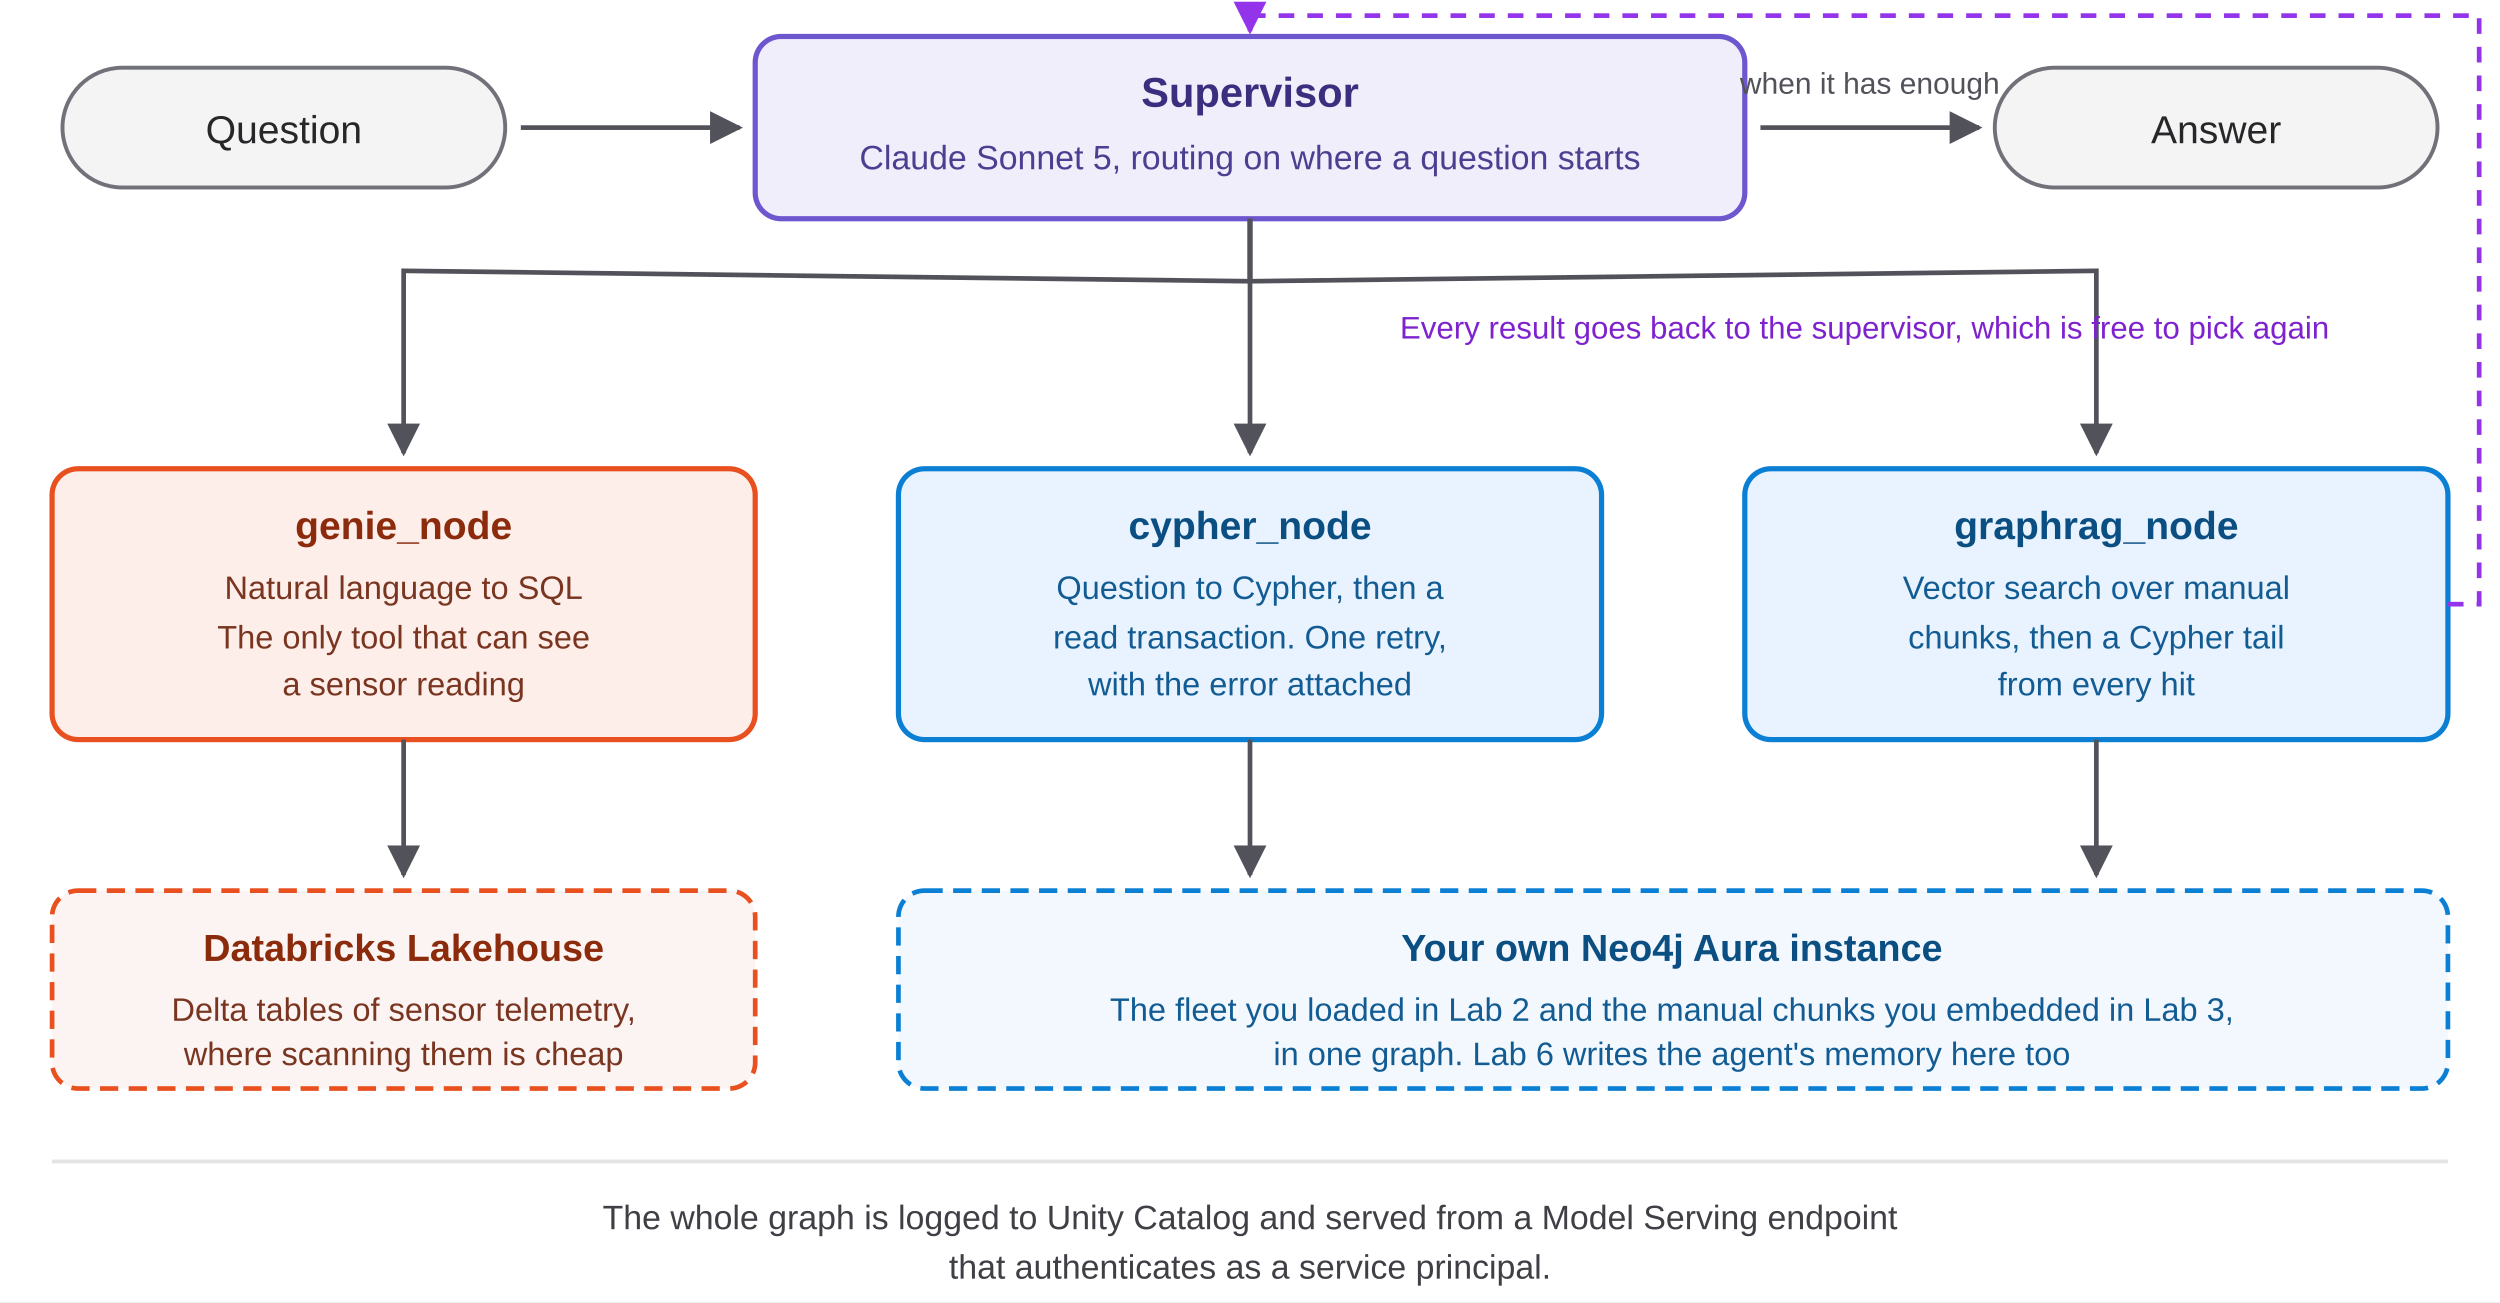
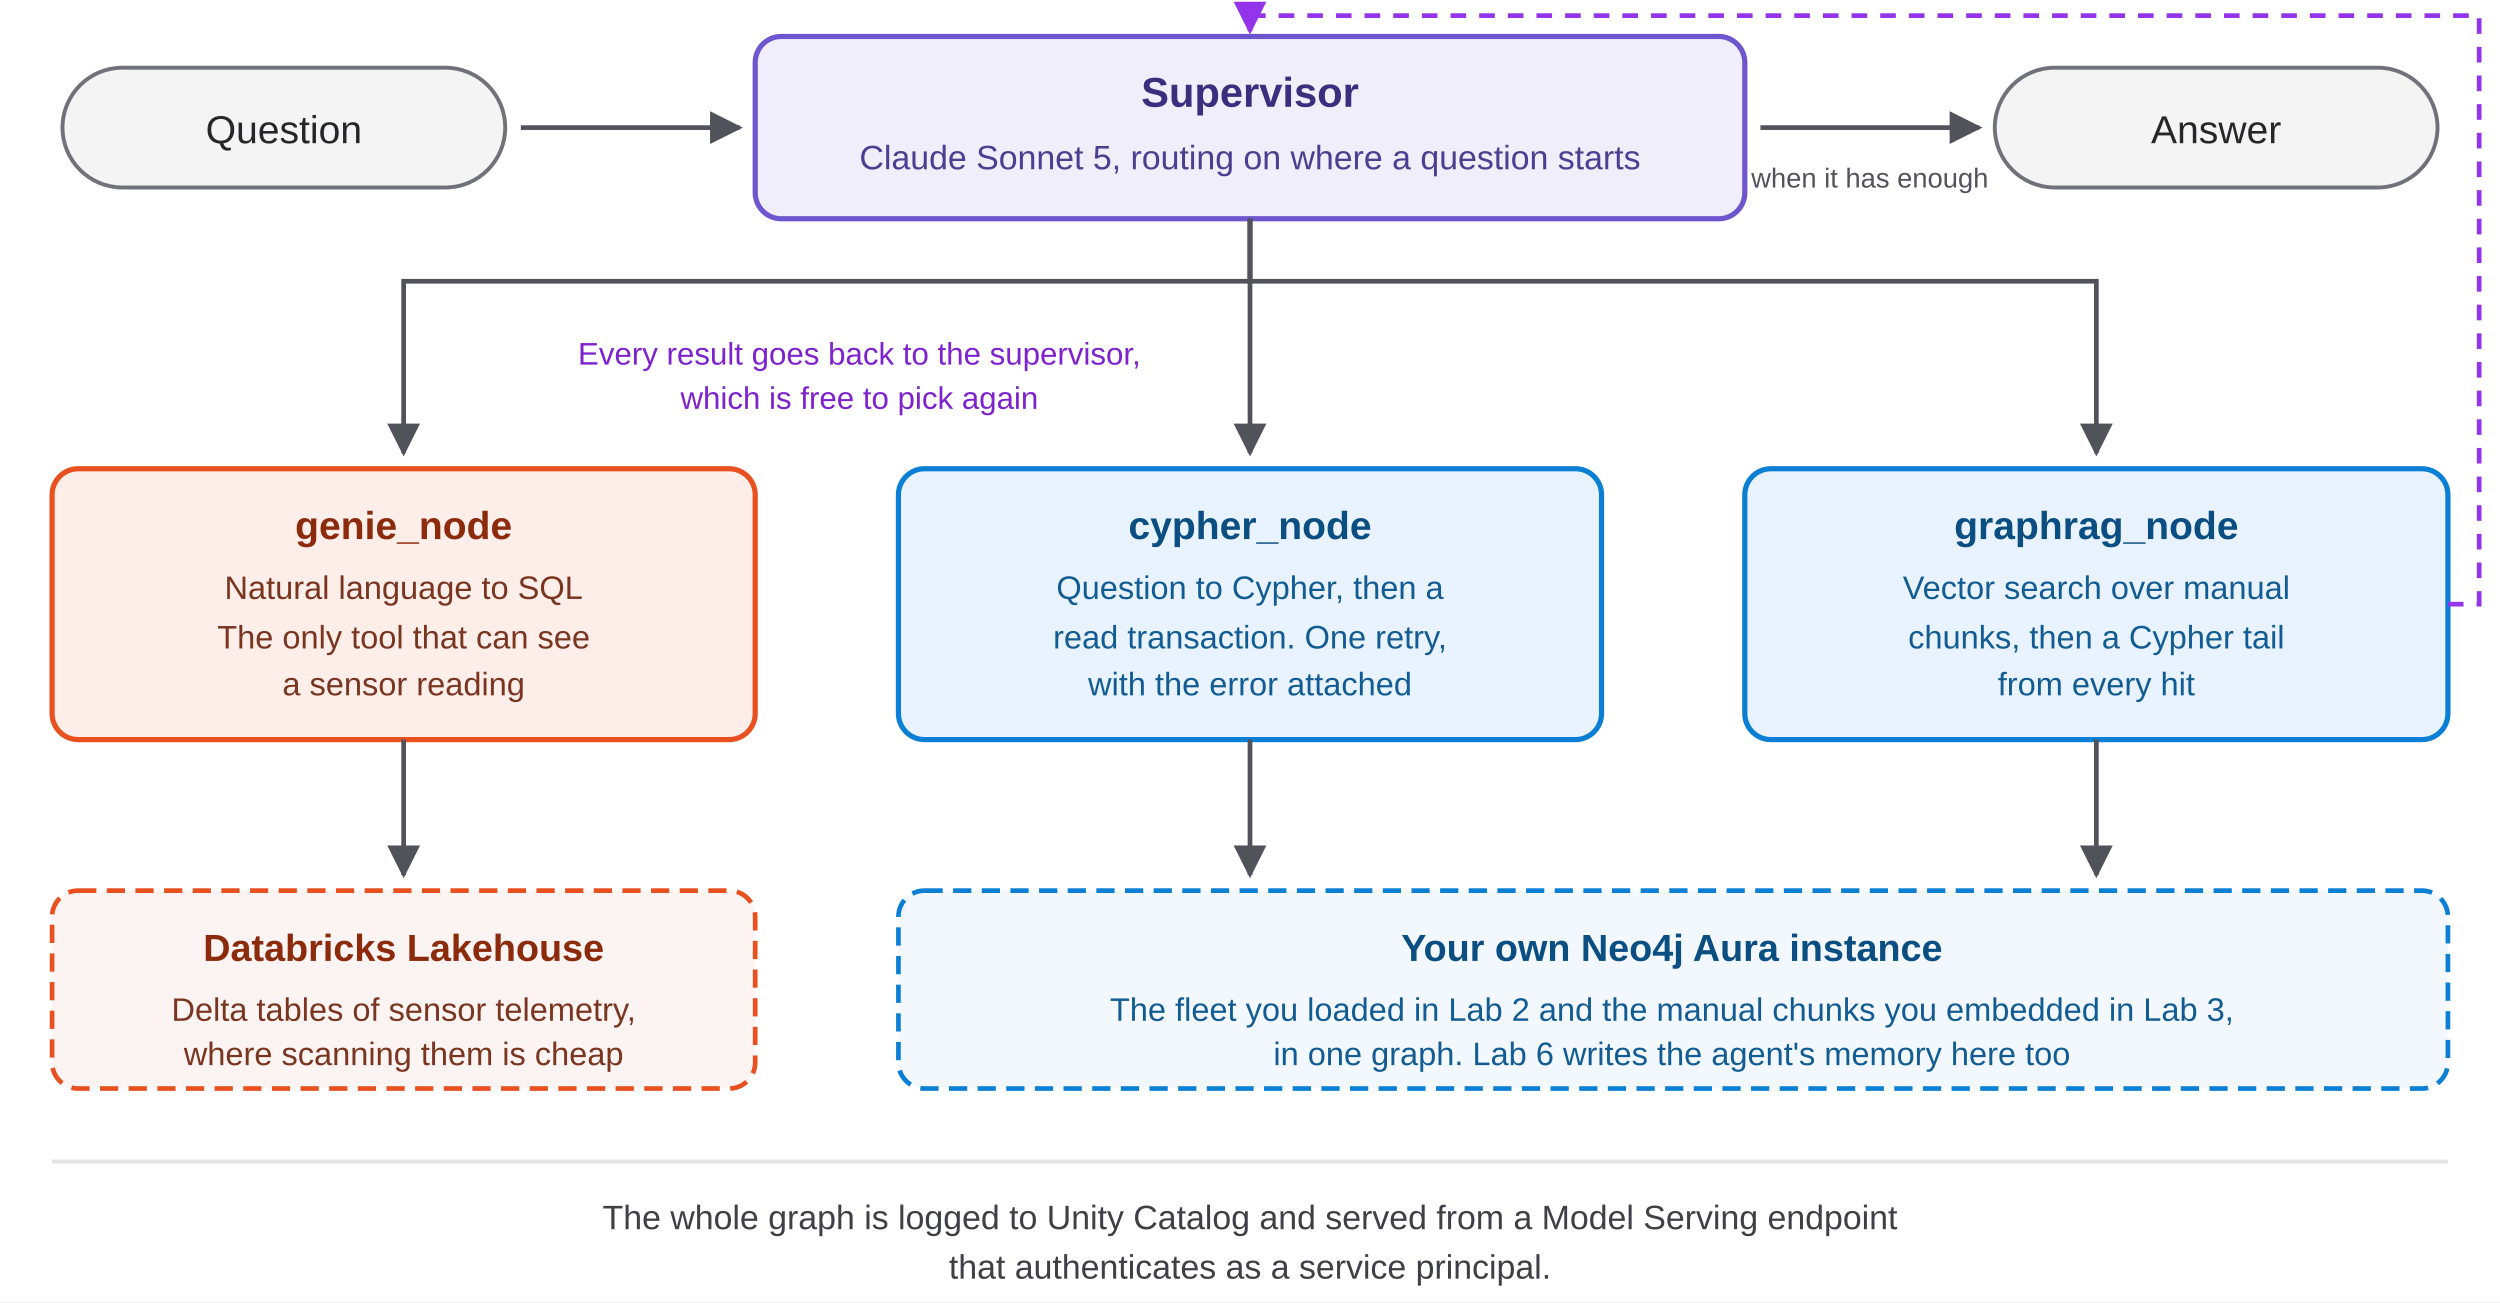
<svg xmlns="http://www.w3.org/2000/svg" viewBox="0 0 960 500" width="960" height="500" font-family="Liberation Sans, Helvetica, Arial, sans-serif">
  <defs>
    <marker id="arrow" viewBox="0 0 10 10" refX="9" refY="5" markerWidth="7" markerHeight="7" orient="auto-start-reverse">
      <path d="M 0 0 L 10 5 L 0 10 z" fill="#52525B" />
    </marker>
    <marker id="arrow-dash" viewBox="0 0 10 10" refX="9" refY="5" markerWidth="7" markerHeight="7" orient="auto-start-reverse">
      <path d="M 0 0 L 10 5 L 0 10 z" fill="#9333EA" />
    </marker>
  </defs>
  <rect width="960" height="500" fill="#FFFFFF" />
  <rect x="24" y="26" width="170" height="46" rx="23" fill="#F4F4F5" stroke="#71717A" stroke-width="1.5" />
  <text x="109" y="55" text-anchor="middle" font-size="15" fill="#27272A">Question</text>
  <line x1="200" y1="49" x2="284" y2="49" stroke="#52525B" stroke-width="1.8" marker-end="url(#arrow)" />
  <rect x="290" y="14" width="380" height="70" rx="10" fill="#F1EEFB" stroke="#6E56CF" stroke-width="2" />
  <text x="480" y="41" text-anchor="middle" font-size="16" font-weight="bold" fill="#3B2E7E">Supervisor</text>
  <text x="480" y="65" text-anchor="middle" font-size="13" fill="#4C3F91">Claude Sonnet 5, routing on where a question starts</text>
  <line x1="676" y1="49" x2="760" y2="49" stroke="#52525B" stroke-width="1.8" marker-end="url(#arrow)" />
-   <text x="718" y="36" text-anchor="middle" font-size="11.5" fill="#52525B">when it has enough</text>
+   <text x="718" y="72" text-anchor="middle" font-size="10.5" fill="#52525B">when it has enough</text>
  <rect x="766" y="26" width="170" height="46" rx="23" fill="#F4F4F5" stroke="#71717A" stroke-width="1.5" />
  <text x="851" y="55" text-anchor="middle" font-size="15" fill="#27272A">Answer</text>
-   <path d="M 480 84 L 480 108 L 155 104 L 155 174" fill="none" stroke="#52525B" stroke-width="1.8" marker-end="url(#arrow)" />
+   <path d="M 480 84 L 480 108 L 155 108 L 155 174" fill="none" stroke="#52525B" stroke-width="1.8" marker-end="url(#arrow)" />
  <path d="M 480 84 L 480 174" fill="none" stroke="#52525B" stroke-width="1.8" marker-end="url(#arrow)" />
-   <path d="M 480 84 L 480 108 L 805 104 L 805 174" fill="none" stroke="#52525B" stroke-width="1.8" marker-end="url(#arrow)" />
+   <path d="M 480 84 L 480 108 L 805 108 L 805 174" fill="none" stroke="#52525B" stroke-width="1.8" marker-end="url(#arrow)" />
  <rect x="20" y="180" width="270" height="104" rx="10" fill="#FDEEEA" stroke="#E8501F" stroke-width="2" />
  <text x="155" y="207" text-anchor="middle" font-size="15" font-weight="bold" fill="#8C2A0C">genie_node</text>
  <text x="155" y="230" text-anchor="middle" font-size="12.5" fill="#7A3520">Natural language to SQL</text>
  <text x="155" y="249" text-anchor="middle" font-size="12.5" fill="#7A3520">The only tool that can see</text>
  <text x="155" y="267" text-anchor="middle" font-size="12.5" fill="#7A3520">a sensor reading</text>
  <rect x="345" y="180" width="270" height="104" rx="10" fill="#E8F3FF" stroke="#0B7FD4" stroke-width="2" />
  <text x="480" y="207" text-anchor="middle" font-size="15" font-weight="bold" fill="#0A4E82">cypher_node</text>
  <text x="480" y="230" text-anchor="middle" font-size="12.5" fill="#125C93">Question to Cypher, then a</text>
  <text x="480" y="249" text-anchor="middle" font-size="12.5" fill="#125C93">read transaction. One retry,</text>
  <text x="480" y="267" text-anchor="middle" font-size="12.5" fill="#125C93">with the error attached</text>
  <rect x="670" y="180" width="270" height="104" rx="10" fill="#E8F3FF" stroke="#0B7FD4" stroke-width="2" />
  <text x="805" y="207" text-anchor="middle" font-size="15" font-weight="bold" fill="#0A4E82">graphrag_node</text>
  <text x="805" y="230" text-anchor="middle" font-size="12.5" fill="#125C93">Vector search over manual</text>
  <text x="805" y="249" text-anchor="middle" font-size="12.5" fill="#125C93">chunks, then a Cypher tail</text>
  <text x="805" y="267" text-anchor="middle" font-size="12.5" fill="#125C93">from every hit</text>
  <path d="M 940 232 L 952 232 L 952 6 L 480 6 L 480 12" fill="none" stroke="#9333EA" stroke-width="1.8" stroke-dasharray="6 5" marker-end="url(#arrow-dash)" />
-   <text x="716" y="130" text-anchor="middle" font-size="12" fill="#7E22CE">Every result goes back to the supervisor, which is free to pick again</text>
+   <text x="330" y="140" text-anchor="middle" font-size="12" fill="#7E22CE">Every result goes back to the supervisor,</text>
+   <text x="330" y="157" text-anchor="middle" font-size="12" fill="#7E22CE">which is free to pick again</text>
  <line x1="155" y1="284" x2="155" y2="336" stroke="#52525B" stroke-width="1.8" marker-end="url(#arrow)" />
  <line x1="480" y1="284" x2="480" y2="336" stroke="#52525B" stroke-width="1.8" marker-end="url(#arrow)" />
  <line x1="805" y1="284" x2="805" y2="336" stroke="#52525B" stroke-width="1.8" marker-end="url(#arrow)" />
  <rect x="20" y="342" width="270" height="76" rx="10" fill="#FBF4F2" stroke="#E8501F" stroke-width="1.8" stroke-dasharray="7 4" />
  <text x="155" y="369" text-anchor="middle" font-size="14.5" font-weight="bold" fill="#8C2A0C">Databricks Lakehouse</text>
  <text x="155" y="392" text-anchor="middle" font-size="12.5" fill="#7A3520">Delta tables of sensor telemetry,</text>
  <text x="155" y="409" text-anchor="middle" font-size="12.5" fill="#7A3520">where scanning them is cheap</text>
  <rect x="345" y="342" width="595" height="76" rx="10" fill="#F2F8FE" stroke="#0B7FD4" stroke-width="1.8" stroke-dasharray="7 4" />
  <text x="642" y="369" text-anchor="middle" font-size="14.5" font-weight="bold" fill="#0A4E82">Your own Neo4j Aura instance</text>
  <text x="642" y="392" text-anchor="middle" font-size="12.5" fill="#125C93">The fleet you loaded in Lab 2 and the manual chunks you embedded in Lab 3,</text>
  <text x="642" y="409" text-anchor="middle" font-size="12.5" fill="#125C93">in one graph. Lab 6 writes the agent's memory here too</text>
  <line x1="20" y1="446" x2="940" y2="446" stroke="#E4E4E7" stroke-width="1.5" />
  <text x="480" y="472" text-anchor="middle" font-size="13" fill="#3F3F46">The whole graph is logged to Unity Catalog and served from a Model Serving endpoint</text>
  <text x="480" y="491" text-anchor="middle" font-size="13" fill="#3F3F46">that authenticates as a service principal.</text>
</svg>
